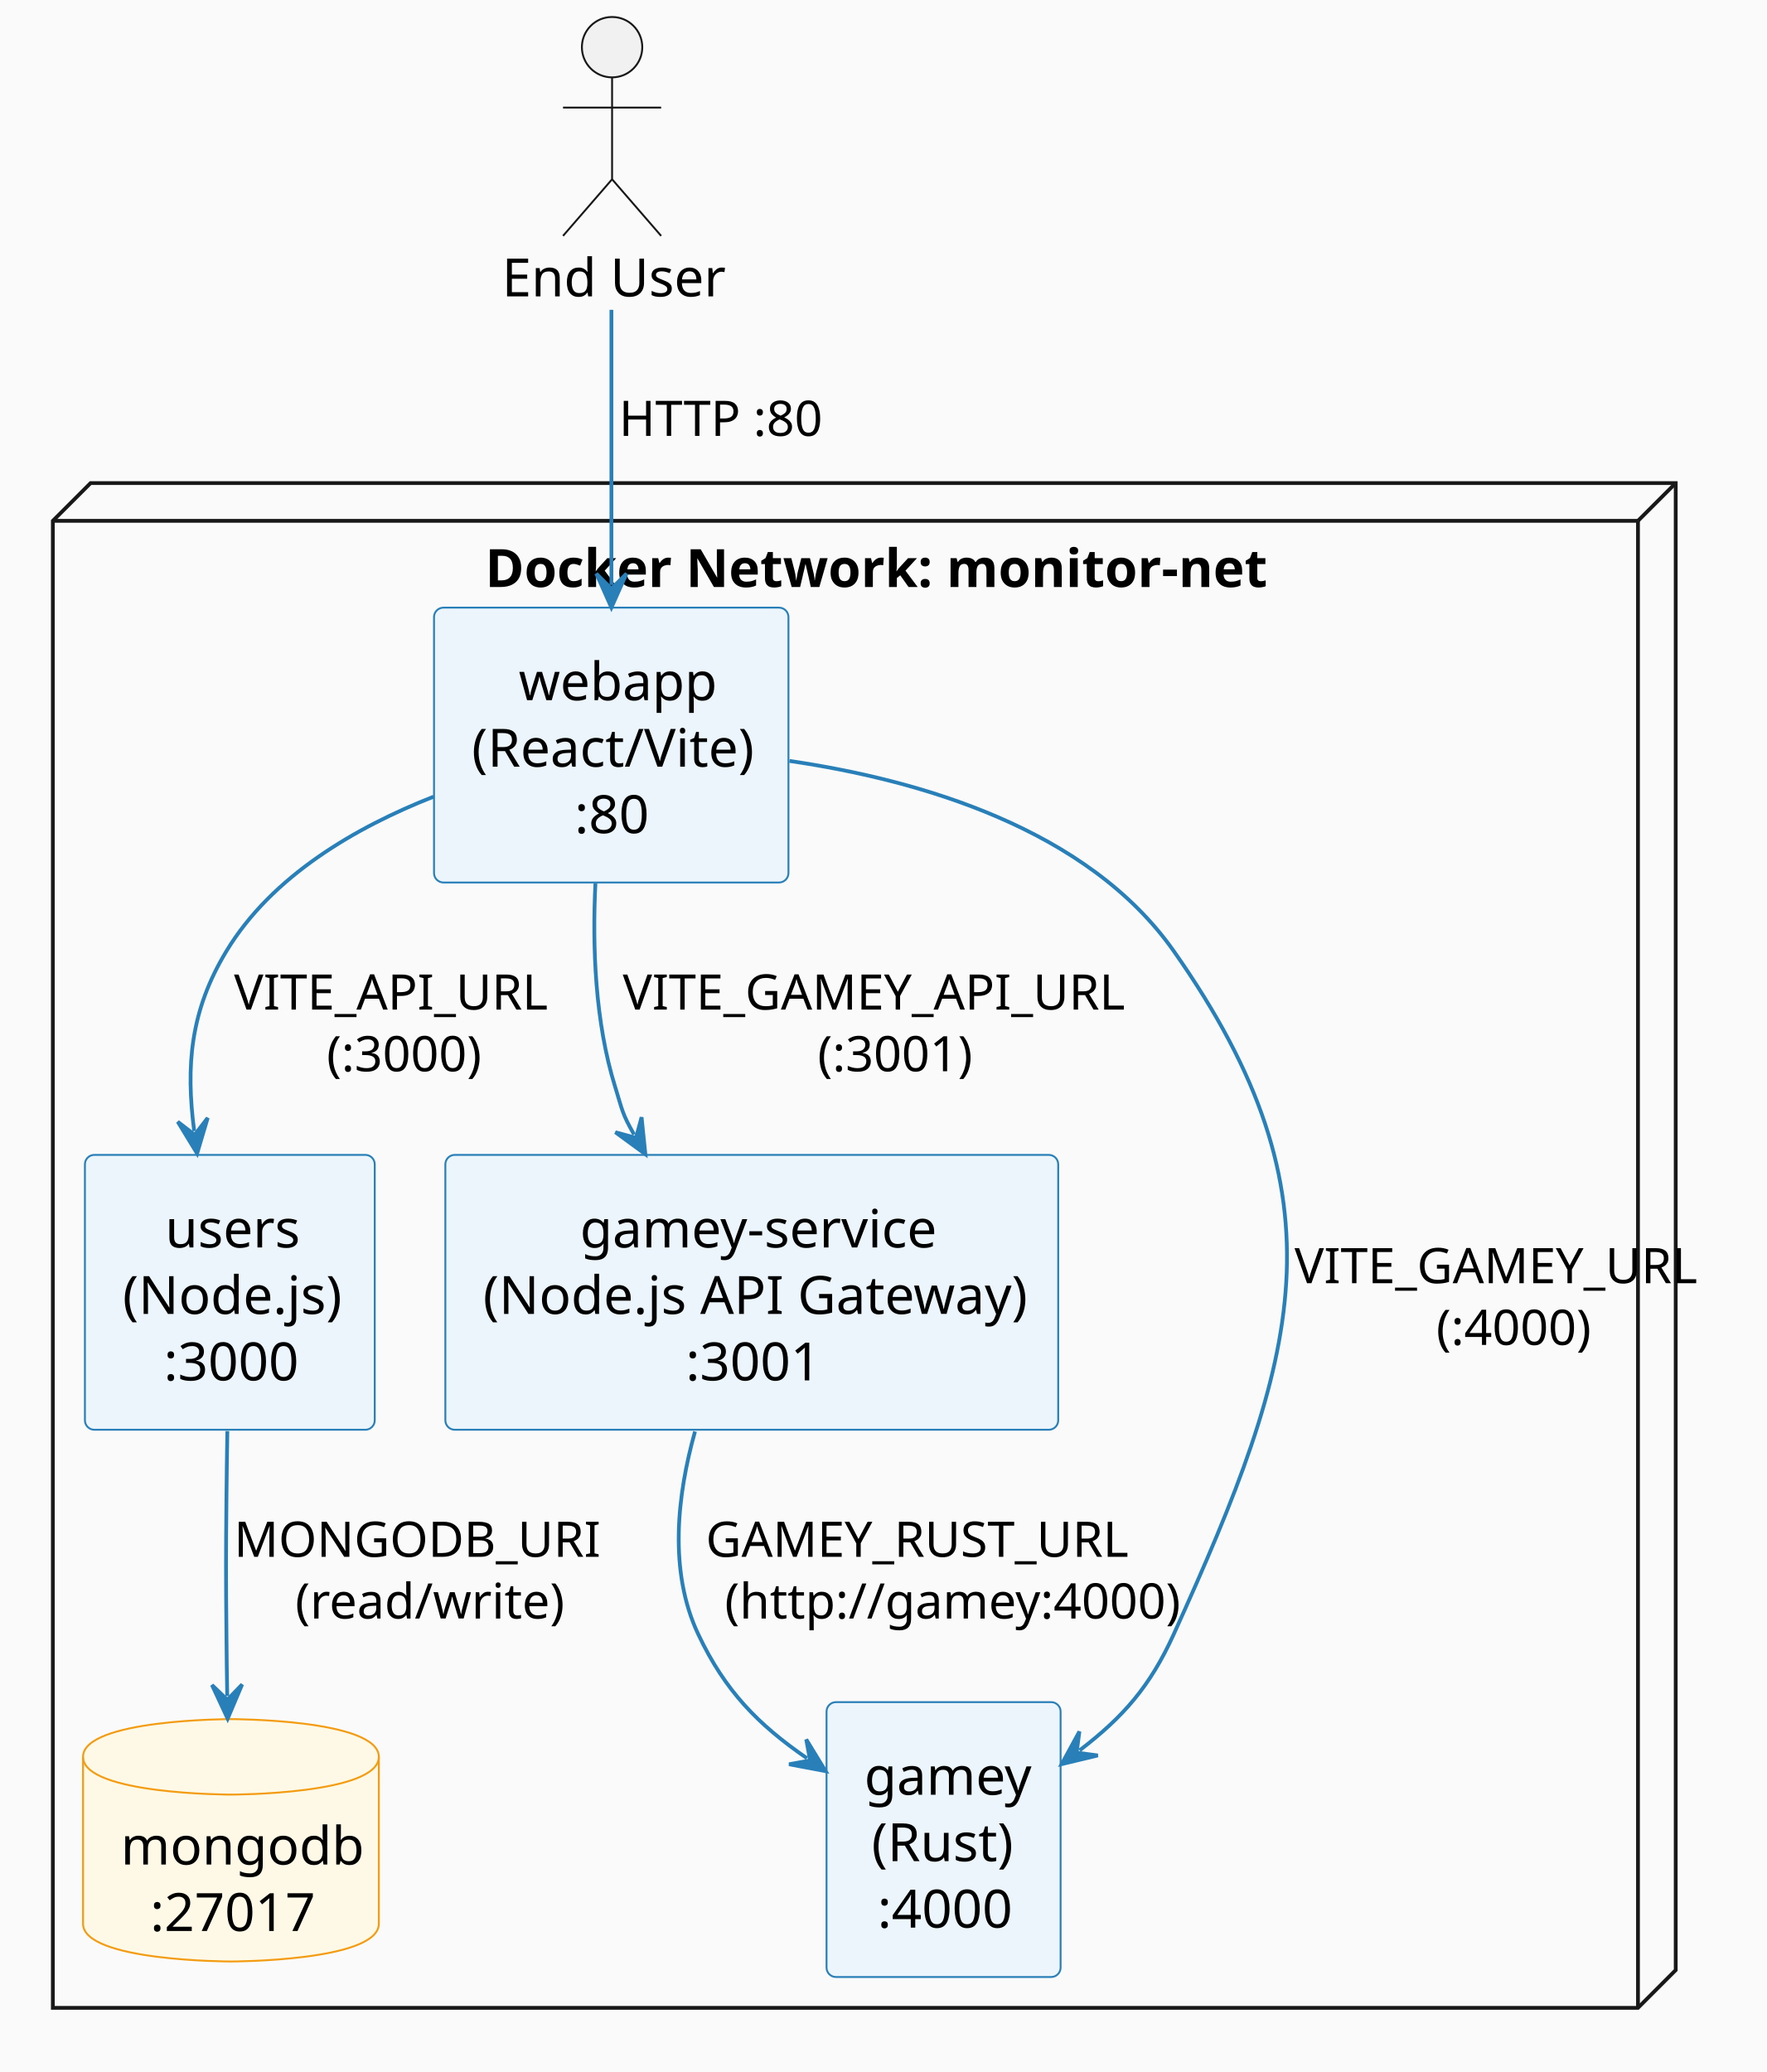
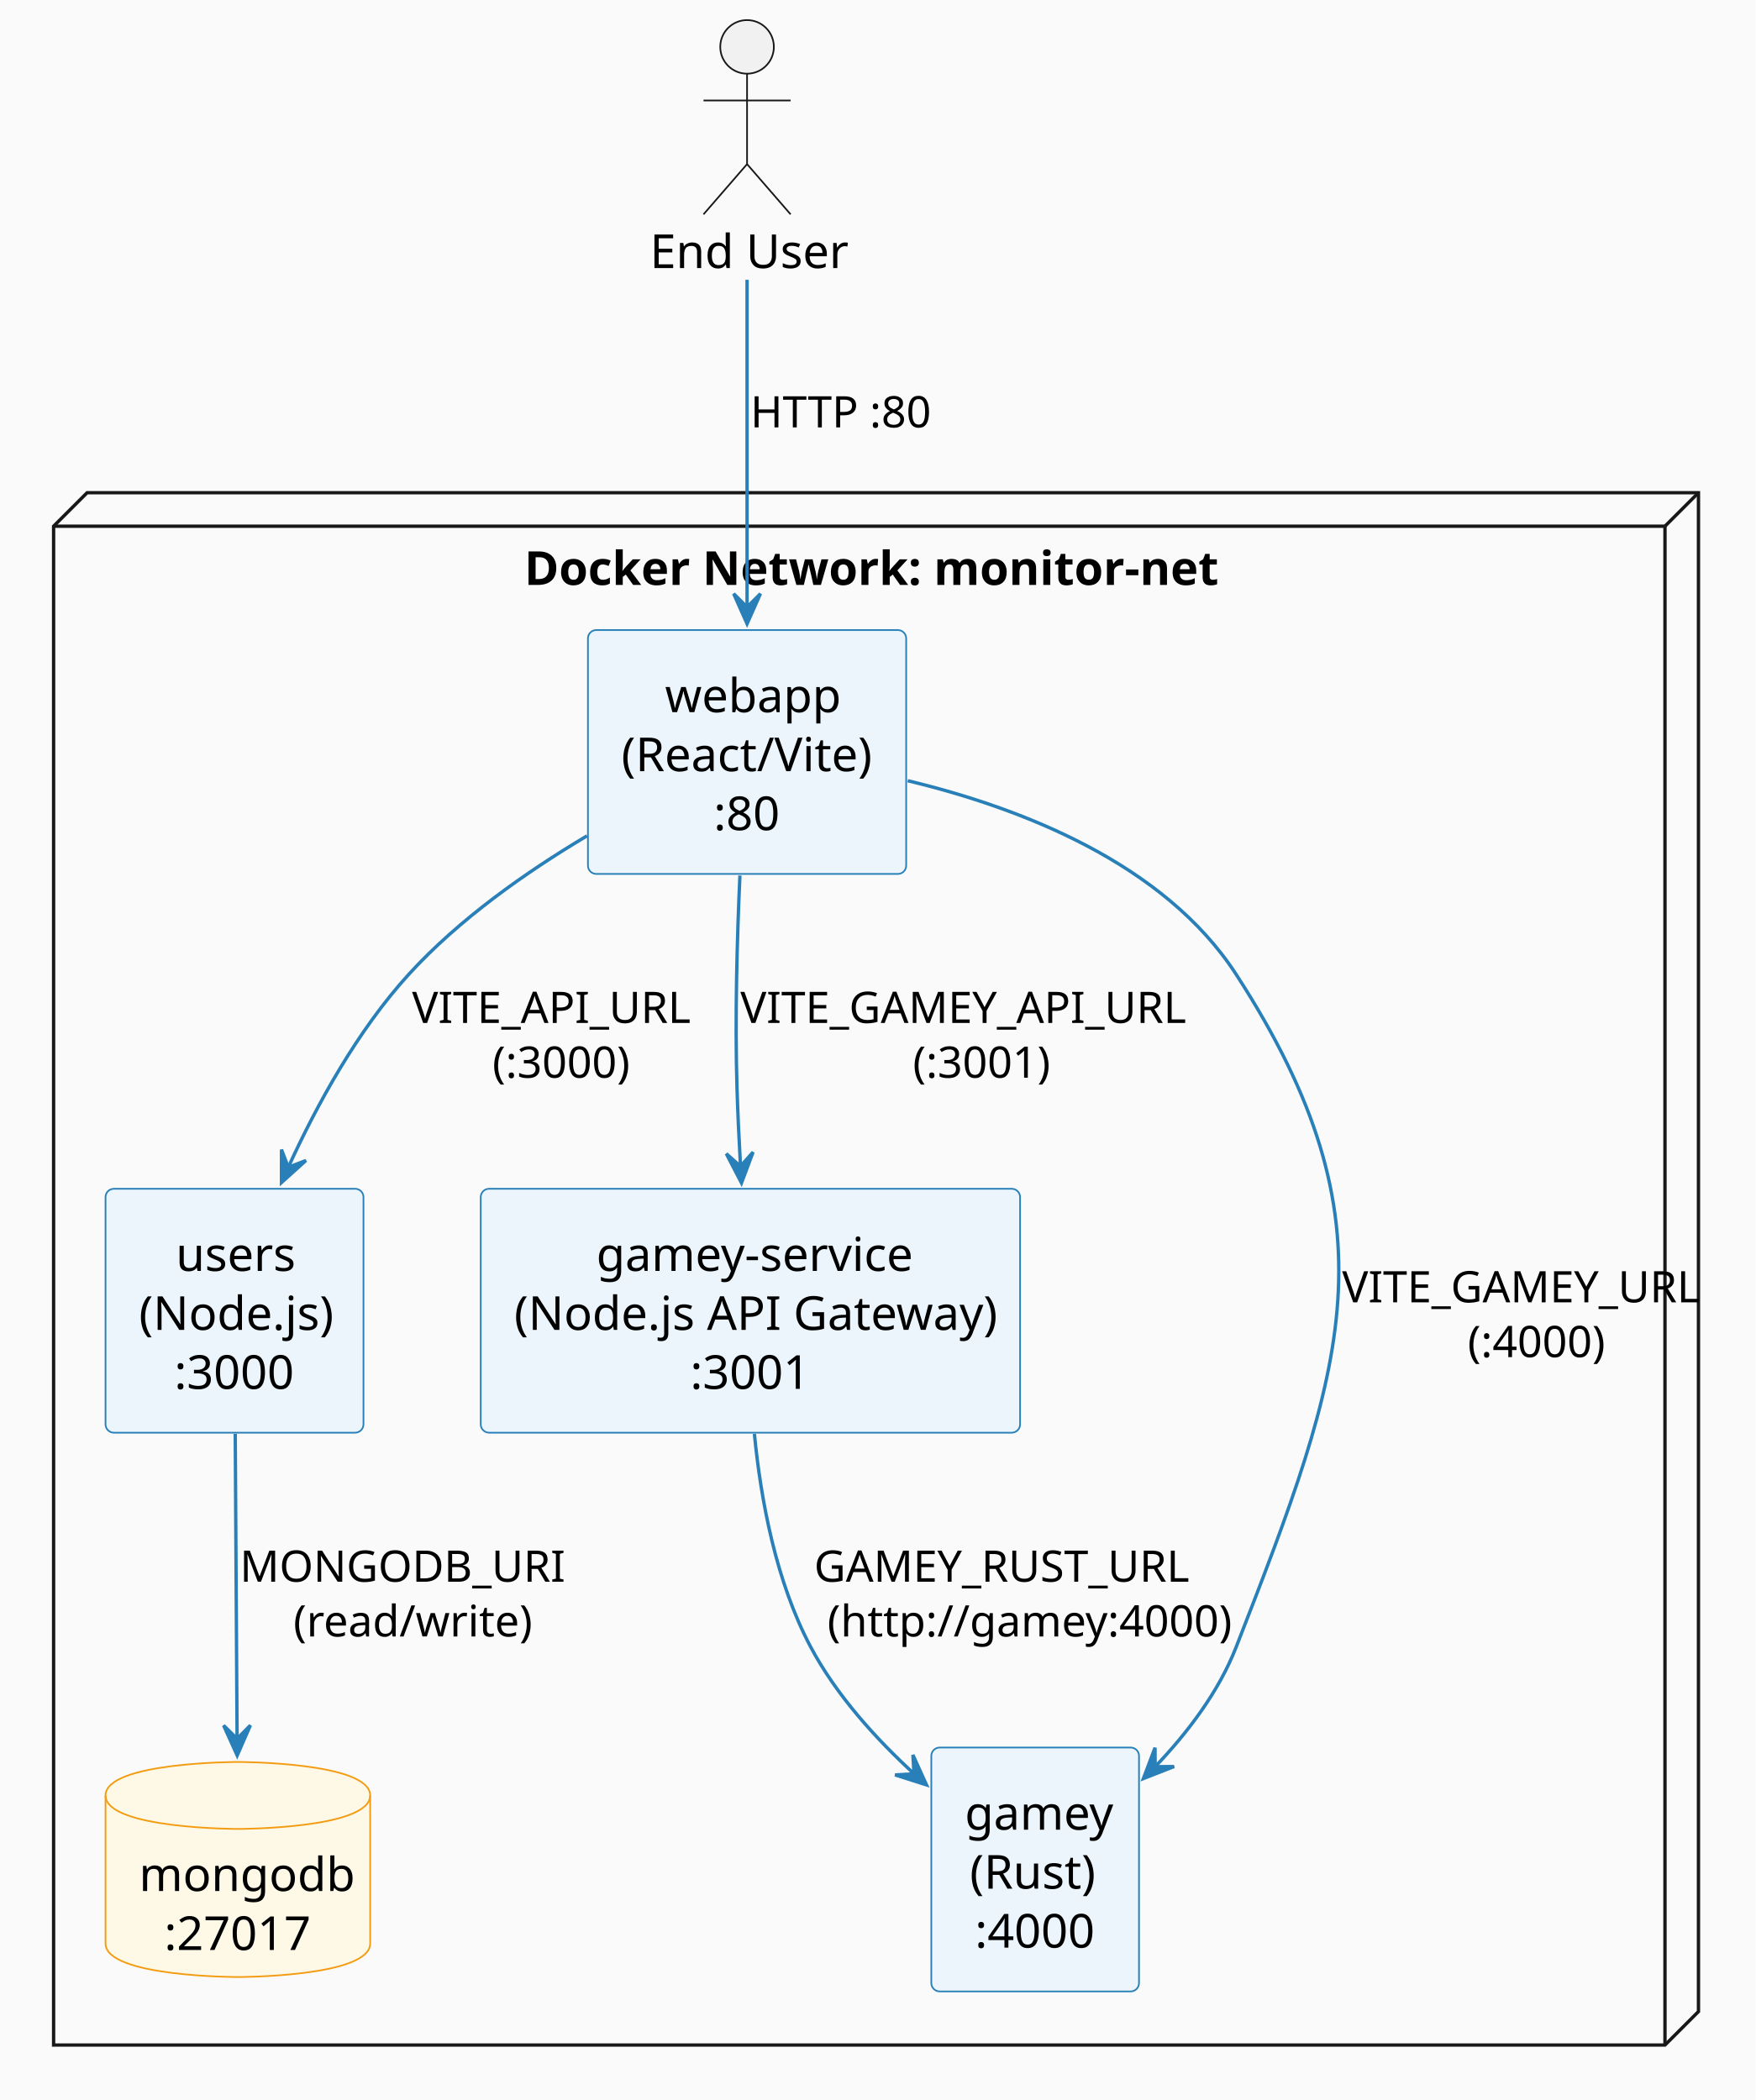
- <svg xmlns="http://www.w3.org/2000/svg" contentStyleType="text/css" data-diagram-type="DESCRIPTION" height="549px" preserveAspectRatio="none" style="width:468px;height:549px;background:#FAFAFA;" version="1.1" viewBox="0 0 468 549" width="468px" zoomAndPan="magnify">
+ <svg xmlns="http://www.w3.org/2000/svg" contentStyleType="text/css" height="627px" preserveAspectRatio="none" style="width:524px;height:627px;background:#FAFAFA;" version="1.1" viewBox="0 0 524 627" width="524px" zoomAndPan="magnify">
  <defs />
  <g>
-     <rect fill="#FAFAFA" height="549" style="stroke:none;stroke-width:1;" width="468" x="0" y="0" />
-     <g class="cluster" data-qualified-name="Docker Network. monitor-net" data-source-line="16" id="ent0003">
-       <polygon fill="none" points="14,138,24,128,444,128,444,522,434,532,14,532,14,138" style="stroke:#181818;stroke-width:1;" />
-       <line style="stroke:#181818;stroke-width:1;" x1="434" x2="444" y1="138" y2="128" />
-       <line style="stroke:#181818;stroke-width:1;" x1="14" x2="434" y1="138" y2="138" />
-       <line style="stroke:#181818;stroke-width:1;" x1="434" x2="434" y1="138" y2="532" />
-       <text fill="#000000" font-family="sans-serif" font-size="14" font-weight="bold" lengthAdjust="spacing" textLength="192.91" x="128.545" y="155.533">Docker Network: monitor-net</text>
+     <rect fill="#FAFAFA" height="627" style="stroke:none;stroke-width:1.0;" width="524" x="0" y="0" />
+     <g id="cluster_Docker Network: monitor-net">
+       <polygon fill="none" points="16,157.11,26,147.11,507,147.11,507,600.59,497,610.59,16,610.59,16,157.11" style="stroke:#181818;stroke-width:1.0;" />
+       <line style="stroke:#181818;stroke-width:1.0;" x1="497" x2="507" y1="157.11" y2="147.11" />
+       <line style="stroke:#181818;stroke-width:1.0;" x1="16" x2="497" y1="157.11" y2="157.11" />
+       <line style="stroke:#181818;stroke-width:1.0;" x1="497" x2="497" y1="157.11" y2="610.59" />
+       <text fill="#000000" font-family="sans-serif" font-size="14" font-weight="bold" lengthAdjust="spacing" textLength="202" x="156.5" y="174.643">Docker Network: monitor-net</text>
    </g>
-     <g class="entity" data-qualified-name="user" data-source-line="14" id="ent0002">
-       <ellipse cx="162.179" cy="12.5" fill="#F1F1F1" rx="8" ry="8" style="stroke:#181818;stroke-width:0.5;" />
-       <path d="M162.179,20.5 L162.179,47.5 M149.179,28.5 L175.179,28.5 M162.179,47.5 L149.179,62.5 M162.179,47.5 L175.179,62.5" fill="none" style="stroke:#181818;stroke-width:0.5;" />
-       <text fill="#000000" font-family="sans-serif" font-size="14" lengthAdjust="spacing" textLength="58.358" x="133" y="78.533">End User</text>
+     <g id="elem_webapp">
+       <rect fill="#EBF5FB" height="72.828" rx="2.5" ry="2.5" style="stroke:#2980B9;stroke-width:0.5;" width="95" x="175.5" y="188.11" />
+       <text fill="#000000" font-family="sans-serif" font-size="14" lengthAdjust="spacing" textLength="49" x="198.5" y="212.643">webapp</text>
+       <text fill="#000000" font-family="sans-serif" font-size="14" lengthAdjust="spacing" textLength="75" x="185.5" y="230.253">(React/Vite)</text>
+       <text fill="#000000" font-family="sans-serif" font-size="14" lengthAdjust="spacing" textLength="20" x="213" y="247.862">:80</text>
    </g>
-     <g class="entity" data-qualified-name="Docker Network. monitor-net.webapp" data-source-line="18" id="ent0004">
-       <rect fill="#EBF5FB" height="72.828" rx="2.5" ry="2.5" style="stroke:#2980B9;stroke-width:0.5;" width="93.91" x="115" y="161" />
-       <text fill="#000000" font-family="sans-serif" font-size="14" lengthAdjust="spacing" textLength="49.041" x="137.435" y="185.533">webapp</text>
-       <text fill="#000000" font-family="sans-serif" font-size="14" lengthAdjust="spacing" textLength="73.91" x="125" y="203.143">(React/Vite)</text>
-       <text fill="#000000" font-family="sans-serif" font-size="14" lengthAdjust="spacing" textLength="19.462" x="152.224" y="220.752">:80</text>
+     <g id="elem_users">
+       <rect fill="#EBF5FB" height="72.828" rx="2.5" ry="2.5" style="stroke:#2980B9;stroke-width:0.5;" width="77" x="31.5" y="354.93" />
+       <text fill="#000000" font-family="sans-serif" font-size="14" lengthAdjust="spacing" textLength="35" x="52.5" y="379.463">users</text>
+       <text fill="#000000" font-family="sans-serif" font-size="14" lengthAdjust="spacing" textLength="57" x="41.5" y="397.073">(Node.js)</text>
+       <text fill="#000000" font-family="sans-serif" font-size="14" lengthAdjust="spacing" textLength="36" x="52" y="414.682">:3000</text>
    </g>
-     <g class="entity" data-qualified-name="Docker Network. monitor-net.users" data-source-line="19" id="ent0005">
-       <rect fill="#EBF5FB" height="72.828" rx="2.5" ry="2.5" style="stroke:#2980B9;stroke-width:0.5;" width="76.793" x="22.5" y="306" />
-       <text fill="#000000" font-family="sans-serif" font-size="14" lengthAdjust="spacing" textLength="34.234" x="43.779" y="330.533">users</text>
-       <text fill="#000000" font-family="sans-serif" font-size="14" lengthAdjust="spacing" textLength="56.793" x="32.5" y="348.143">(Node.js)</text>
-       <text fill="#000000" font-family="sans-serif" font-size="14" lengthAdjust="spacing" textLength="35.034" x="43.379" y="365.752">:3000</text>
+     <g id="elem_gameyapi">
+       <rect fill="#EBF5FB" height="72.828" rx="2.5" ry="2.5" style="stroke:#2980B9;stroke-width:0.5;" width="161" x="143.5" y="354.93" />
+       <text fill="#000000" font-family="sans-serif" font-size="14" lengthAdjust="spacing" textLength="92" x="178" y="379.463">gamey-service</text>
+       <text fill="#000000" font-family="sans-serif" font-size="14" lengthAdjust="spacing" textLength="141" x="153.5" y="397.073">(Node.js API Gateway)</text>
+       <text fill="#000000" font-family="sans-serif" font-size="14" lengthAdjust="spacing" textLength="36" x="206" y="414.682">:3001</text>
    </g>
-     <g class="entity" data-qualified-name="Docker Network. monitor-net.gameyapi" data-source-line="20" id="ent0006">
-       <rect fill="#EBF5FB" height="72.828" rx="2.5" ry="2.5" style="stroke:#2980B9;stroke-width:0.5;" width="162.386" x="118" y="306" />
-       <text fill="#000000" font-family="sans-serif" font-size="14" lengthAdjust="spacing" textLength="91.027" x="153.679" y="330.533">gamey-service</text>
-       <text fill="#000000" font-family="sans-serif" font-size="14" lengthAdjust="spacing" textLength="142.386" x="128" y="348.143">(Node.js API Gateway)</text>
-       <text fill="#000000" font-family="sans-serif" font-size="14" lengthAdjust="spacing" textLength="35.034" x="181.676" y="365.752">:3001</text>
+     <g id="elem_gamey">
+       <rect fill="#EBF5FB" height="72.828" rx="2.5" ry="2.5" style="stroke:#2980B9;stroke-width:0.5;" width="62" x="278" y="521.76" />
+       <text fill="#000000" font-family="sans-serif" font-size="14" lengthAdjust="spacing" textLength="42" x="288" y="546.293">gamey</text>
+       <text fill="#000000" font-family="sans-serif" font-size="14" lengthAdjust="spacing" textLength="39" x="289.5" y="563.903">(Rust)</text>
+       <text fill="#000000" font-family="sans-serif" font-size="14" lengthAdjust="spacing" textLength="36" x="291" y="581.512">:4000</text>
    </g>
-     <g class="entity" data-qualified-name="Docker Network. monitor-net.gamey" data-source-line="21" id="ent0007">
-       <rect fill="#EBF5FB" height="72.828" rx="2.5" ry="2.5" style="stroke:#2980B9;stroke-width:0.5;" width="62.02" x="219" y="451" />
-       <text fill="#000000" font-family="sans-serif" font-size="14" lengthAdjust="spacing" textLength="42.02" x="229" y="475.533">gamey</text>
-       <text fill="#000000" font-family="sans-serif" font-size="14" lengthAdjust="spacing" textLength="38.11" x="230.955" y="493.143">(Rust)</text>
-       <text fill="#000000" font-family="sans-serif" font-size="14" lengthAdjust="spacing" textLength="35.034" x="232.493" y="510.752">:4000</text>
+     <g id="elem_mongo">
+       <path d="M31.5,536.07 C31.5,526.07 71,526.07 71,526.07 C71,526.07 110.5,526.07 110.5,536.07 L110.5,580.289 C110.5,590.289 71,590.289 71,590.289 C71,590.289 31.5,590.289 31.5,580.289 L31.5,536.07 " fill="#FEF9E7" style="stroke:#F39C12;stroke-width:0.5;" />
+       <path d="M31.5,536.07 C31.5,546.07 71,546.07 71,546.07 C71,546.07 110.5,546.07 110.5,536.07 " fill="none" style="stroke:#F39C12;stroke-width:0.5;" />
+       <text fill="#000000" font-family="sans-serif" font-size="14" lengthAdjust="spacing" textLength="59" x="41.5" y="564.603">mongodb</text>
+       <text fill="#000000" font-family="sans-serif" font-size="14" lengthAdjust="spacing" textLength="44" x="49" y="582.213">:27017</text>
    </g>
-     <g class="entity" data-qualified-name="Docker Network. monitor-net.mongo" data-source-line="22" id="ent0008">
-       <path d="M22,465.5 C22,455.5 61.19,455.5 61.19,455.5 C61.19,455.5 100.379,455.5 100.379,465.5 L100.379,509.719 C100.379,519.719 61.19,519.719 61.19,519.719 C61.19,519.719 22,519.719 22,509.719 L22,465.5" fill="#FEF9E7" style="stroke:#F39C12;stroke-width:0.5;" />
-       <path d="M22,465.5 C22,475.5 61.19,475.5 61.19,475.5 C61.19,475.5 100.379,475.5 100.379,465.5" fill="none" style="stroke:#F39C12;stroke-width:0.5;" />
-       <text fill="#000000" font-family="sans-serif" font-size="14" lengthAdjust="spacing" textLength="58.379" x="32" y="494.033">mongodb</text>
-       <text fill="#000000" font-family="sans-serif" font-size="14" lengthAdjust="spacing" textLength="42.82" x="39.779" y="511.643">:27017</text>
+     <g id="elem_user">
+       <ellipse cx="223" cy="14" fill="#F1F1F1" rx="8" ry="8" style="stroke:#181818;stroke-width:0.5;" />
+       <path d="M223,22 L223,49 M210,30 L236,30 M223,49 L210,64 M223,49 L236,64 " fill="none" style="stroke:#181818;stroke-width:0.5;" />
+       <text fill="#000000" font-family="sans-serif" font-size="14" lengthAdjust="spacing" textLength="58" x="194" y="80.033">End User</text>
    </g>
-     <g class="link" data-entity-1="ent0002" data-entity-2="ent0004" data-link-type="dependency" id="lnk9">
-       <polygon fill="#2980B9" points="162,160.988,166,151.988,162,155.988,158,151.988,162,160.988" style="stroke:#2980B9;stroke-width:1;" />
-       <path d="M162,82.089 C162,106.261 162,131.328 162,154.988" fill="none" style="stroke:#2980B9;stroke-width:1;" />
-       <text fill="#000000" font-family="sans-serif" font-size="13" lengthAdjust="spacing" textLength="55.624" x="164" y="115.495">HTTP :80</text>
+     <g id="link_user_webapp">
+       <path d="M223,83.53 C223,112.37 223,151.9 223,181.6 " fill="none" id="user-to-webapp" style="stroke:#2980B9;stroke-width:1.0;" />
+       <polygon fill="#2980B9" points="223,186.26,227,177.26,223,181.26,219,177.26,223,186.26" style="stroke:#2980B9;stroke-width:1.0;" />
+       <text fill="#000000" font-family="sans-serif" font-size="13" lengthAdjust="spacing" textLength="54" x="224" y="127.605">HTTP :80</text>
    </g>
-     <g class="link" data-entity-1="ent0004" data-entity-2="ent0005" data-link-type="dependency" id="lnk10">
-       <polygon fill="#2980B9" points="52.226,305.633,55.035,296.193,51.583,300.675,47.102,297.223,52.226,305.633" style="stroke:#2980B9;stroke-width:1;" />
-       <path d="M114.884,211.087 C94.261,219.195 72.054,232.065 60,252 C50.431,267.824 49.203,282.325 51.455,299.683" fill="none" style="stroke:#2980B9;stroke-width:1;" />
-       <text fill="#000000" font-family="sans-serif" font-size="13" lengthAdjust="spacing" textLength="90.314" x="62" y="267.495">VITE_API_URL</text>
-       <text fill="#000000" font-family="sans-serif" font-size="13" lengthAdjust="spacing" textLength="41.19" x="86.562" y="283.847">(:3000)</text>
+     <g id="link_webapp_users">
+       <path d="M175.23,249.56 C156.98,260.41 136.99,274.49 122,290.93 C106.78,307.63 94.68,329.61 85.99,348.66 " fill="none" id="webapp-to-users" style="stroke:#2980B9;stroke-width:1.0;" />
+       <polygon fill="#2980B9" points="84.02,353.08,91.334,346.485,86.053,348.512,84.026,343.231,84.02,353.08" style="stroke:#2980B9;stroke-width:1.0;" />
+       <text fill="#000000" font-family="sans-serif" font-size="13" lengthAdjust="spacing" textLength="88" x="123" y="305.425">VITE_API_URL</text>
+       <text fill="#000000" font-family="sans-serif" font-size="13" lengthAdjust="spacing" textLength="40" x="147" y="321.777">(:3000)</text>
    </g>
-     <g class="link" data-entity-1="ent0004" data-entity-2="ent0006" data-link-type="dependency" id="lnk11">
-       <polygon fill="#2980B9" points="170.997,305.821,169.993,296.024,168.511,301.483,163.052,300.001,170.997,305.821" style="stroke:#2980B9;stroke-width:1;" />
-       <path d="M157.764,234.083 C156.936,250.799 157.643,270.789 163,288 C164.896,294.093 164.75,294.919 168.014,300.615" fill="none" style="stroke:#2980B9;stroke-width:1;" />
-       <text fill="#000000" font-family="sans-serif" font-size="13" lengthAdjust="spacing" textLength="144.498" x="165" y="267.495">VITE_GAMEY_API_URL</text>
-       <text fill="#000000" font-family="sans-serif" font-size="13" lengthAdjust="spacing" textLength="41.19" x="216.654" y="283.847">(:3001)</text>
+     <g id="link_webapp_gameyapi">
+       <path d="M220.87,261.41 C220.01,280.31 219.36,303.88 220,324.93 C220.23,332.49 220.61,340.52 221.05,348.28 " fill="none" id="webapp-to-gameyapi" style="stroke:#2980B9;stroke-width:1.0;" />
+       <polygon fill="#2980B9" points="221.34,353.21,224.792,343.986,221.04,348.219,216.807,344.466,221.34,353.21" style="stroke:#2980B9;stroke-width:1.0;" />
+       <text fill="#000000" font-family="sans-serif" font-size="13" lengthAdjust="spacing" textLength="143" x="221" y="305.425">VITE_GAMEY_API_URL</text>
+       <text fill="#000000" font-family="sans-serif" font-size="13" lengthAdjust="spacing" textLength="40" x="272.5" y="321.777">(:3001)</text>
    </g>
-     <g class="link" data-entity-1="ent0004" data-entity-2="ent0007" data-link-type="dependency" id="lnk12">
-       <polygon fill="#2980B9" points="281.295,467.426,290.872,465.126,285.264,464.385,286.005,458.776,281.295,467.426" style="stroke:#2980B9;stroke-width:1;" />
-       <path d="M209.17,201.62 C243.622,206.658 288.149,219.516 311,252 C357.284,317.796 344.199,359.725 311,433 C304.722,446.857 297.646,454.895 286.057,463.776" fill="none" style="stroke:#2980B9;stroke-width:1;" />
-       <text fill="#000000" font-family="sans-serif" font-size="13" lengthAdjust="spacing" textLength="116.314" x="343" y="339.995">VITE_GAMEY_URL</text>
-       <text fill="#000000" font-family="sans-serif" font-size="13" lengthAdjust="spacing" textLength="41.19" x="380.562" y="356.347">(:4000)</text>
+     <g id="link_webapp_gamey">
+       <path d="M270.96,233.1 C304.68,241.21 347.48,257.71 369,290.93 C417.53,365.85 401.37,408.58 369,491.76 C363.81,505.09 354.51,517.35 344.74,527.56 " fill="none" id="webapp-to-gamey" style="stroke:#2980B9;stroke-width:1.0;" />
+       <polygon fill="#2980B9" points="341.3,531.03,350.471,527.439,344.814,527.473,344.78,521.816,341.3,531.03" style="stroke:#2980B9;stroke-width:1.0;" />
+       <text fill="#000000" font-family="sans-serif" font-size="13" lengthAdjust="spacing" textLength="115" x="400.63" y="388.845">VITE_GAMEY_URL</text>
+       <text fill="#000000" font-family="sans-serif" font-size="13" lengthAdjust="spacing" textLength="40" x="438.13" y="405.197">(:4000)</text>
    </g>
-     <g class="link" data-entity-1="ent0006" data-entity-2="ent0007" data-link-type="dependency" id="lnk13">
-       <polygon fill="#2980B9" points="218.755,469.286,213.623,460.88,214.641,466.445,209.076,467.462,218.755,469.286" style="stroke:#2980B9;stroke-width:1;" />
-       <path d="M184.152,379.287 C179.394,396.236 177.145,416.36 185,433 C192.113,448.067 200.844,456.914 213.818,465.876" fill="none" style="stroke:#2980B9;stroke-width:1;" />
-       <text fill="#000000" font-family="sans-serif" font-size="13" lengthAdjust="spacing" textLength="122.808" x="187" y="412.495">GAMEY_RUST_URL</text>
-       <text fill="#000000" font-family="sans-serif" font-size="13" lengthAdjust="spacing" textLength="112.728" x="192.04" y="428.847">(http://gamey:4000)</text>
+     <g id="link_gameyapi_gamey">
+       <path d="M225.19,428.12 C227.11,447.86 231.63,472.24 242,491.76 C249.61,506.08 261.46,519.18 273.09,529.82 " fill="none" id="gameyapi-to-gamey" style="stroke:#2980B9;stroke-width:1.0;" />
+       <polygon fill="#2980B9" points="276.57,532.93,272.503,523.96,272.834,529.607,267.187,529.938,276.57,532.93" style="stroke:#2980B9;stroke-width:1.0;" />
+       <text fill="#000000" font-family="sans-serif" font-size="13" lengthAdjust="spacing" textLength="121" x="243" y="472.255">GAMEY_RUST_URL</text>
+       <text fill="#000000" font-family="sans-serif" font-size="13" lengthAdjust="spacing" textLength="113" x="247" y="488.607">(http://gamey:4000)</text>
    </g>
-     <g class="link" data-entity-1="ent0005" data-entity-2="ent0008" data-link-type="dependency" id="lnk14">
-       <polygon fill="#2980B9" points="60.32,455.382,64.156,446.311,60.23,450.383,56.158,446.457,60.32,455.382" style="stroke:#2980B9;stroke-width:1;" />
-       <path d="M60.24,379.183 C60.14,385.133 60.054,391.241 60,397 C59.85,412.999 59.85,417.001 60,433 C60.068,440.246 60.078,442.044 60.211,449.383" fill="none" style="stroke:#2980B9;stroke-width:1;" />
-       <text fill="#000000" font-family="sans-serif" font-size="13" lengthAdjust="spacing" textLength="98.23" x="62" y="412.495">MONGODB_URI</text>
-       <text fill="#000000" font-family="sans-serif" font-size="13" lengthAdjust="spacing" textLength="65.736" x="78.247" y="428.847">(read/write)</text>
+     <g id="link_users_mongo">
+       <path d="M70.22,428.11 C70.38,455.02 70.6,491.83 70.77,519.25 " fill="none" id="users-to-mongo" style="stroke:#2980B9;stroke-width:1.0;" />
+       <polygon fill="#2980B9" points="70.8,524.14,74.749,515.117,70.771,519.14,66.749,515.163,70.8,524.14" style="stroke:#2980B9;stroke-width:1.0;" />
+       <text fill="#000000" font-family="sans-serif" font-size="13" lengthAdjust="spacing" textLength="96" x="71.59" y="472.255">MONGODB_URI</text>
+       <text fill="#000000" font-family="sans-serif" font-size="13" lengthAdjust="spacing" textLength="64" x="87.59" y="488.607">(read/write)</text>
    </g>
  </g>
</svg>
